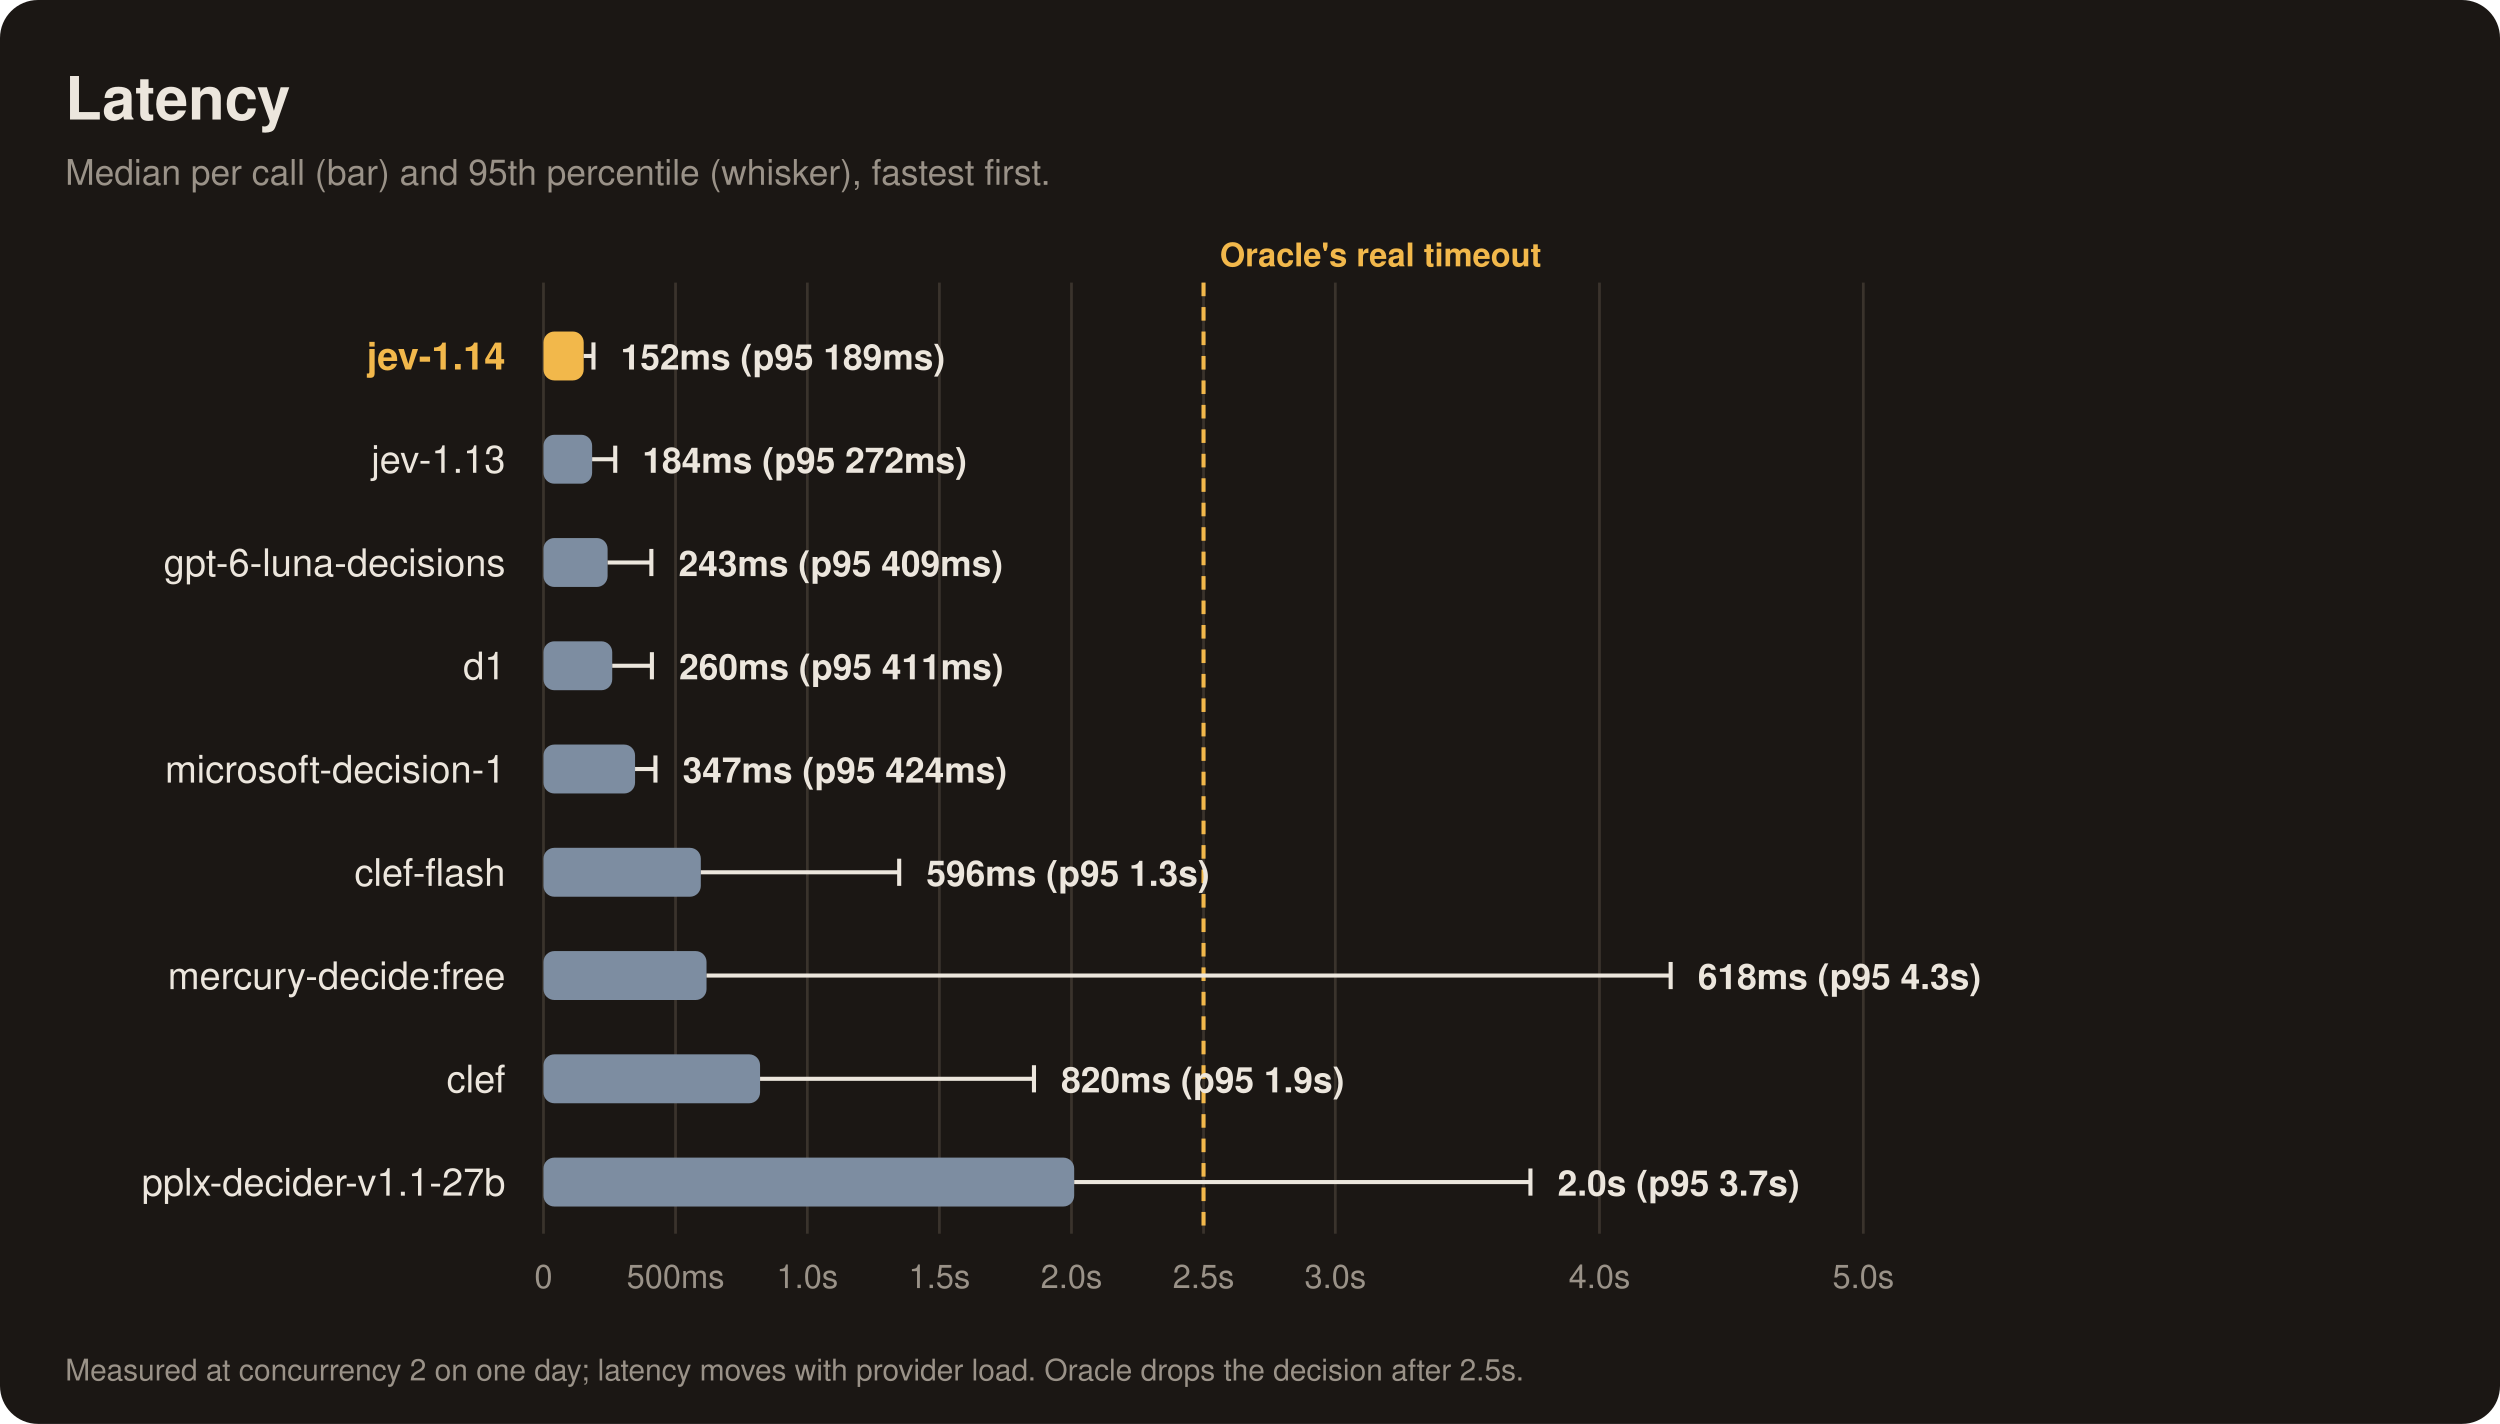
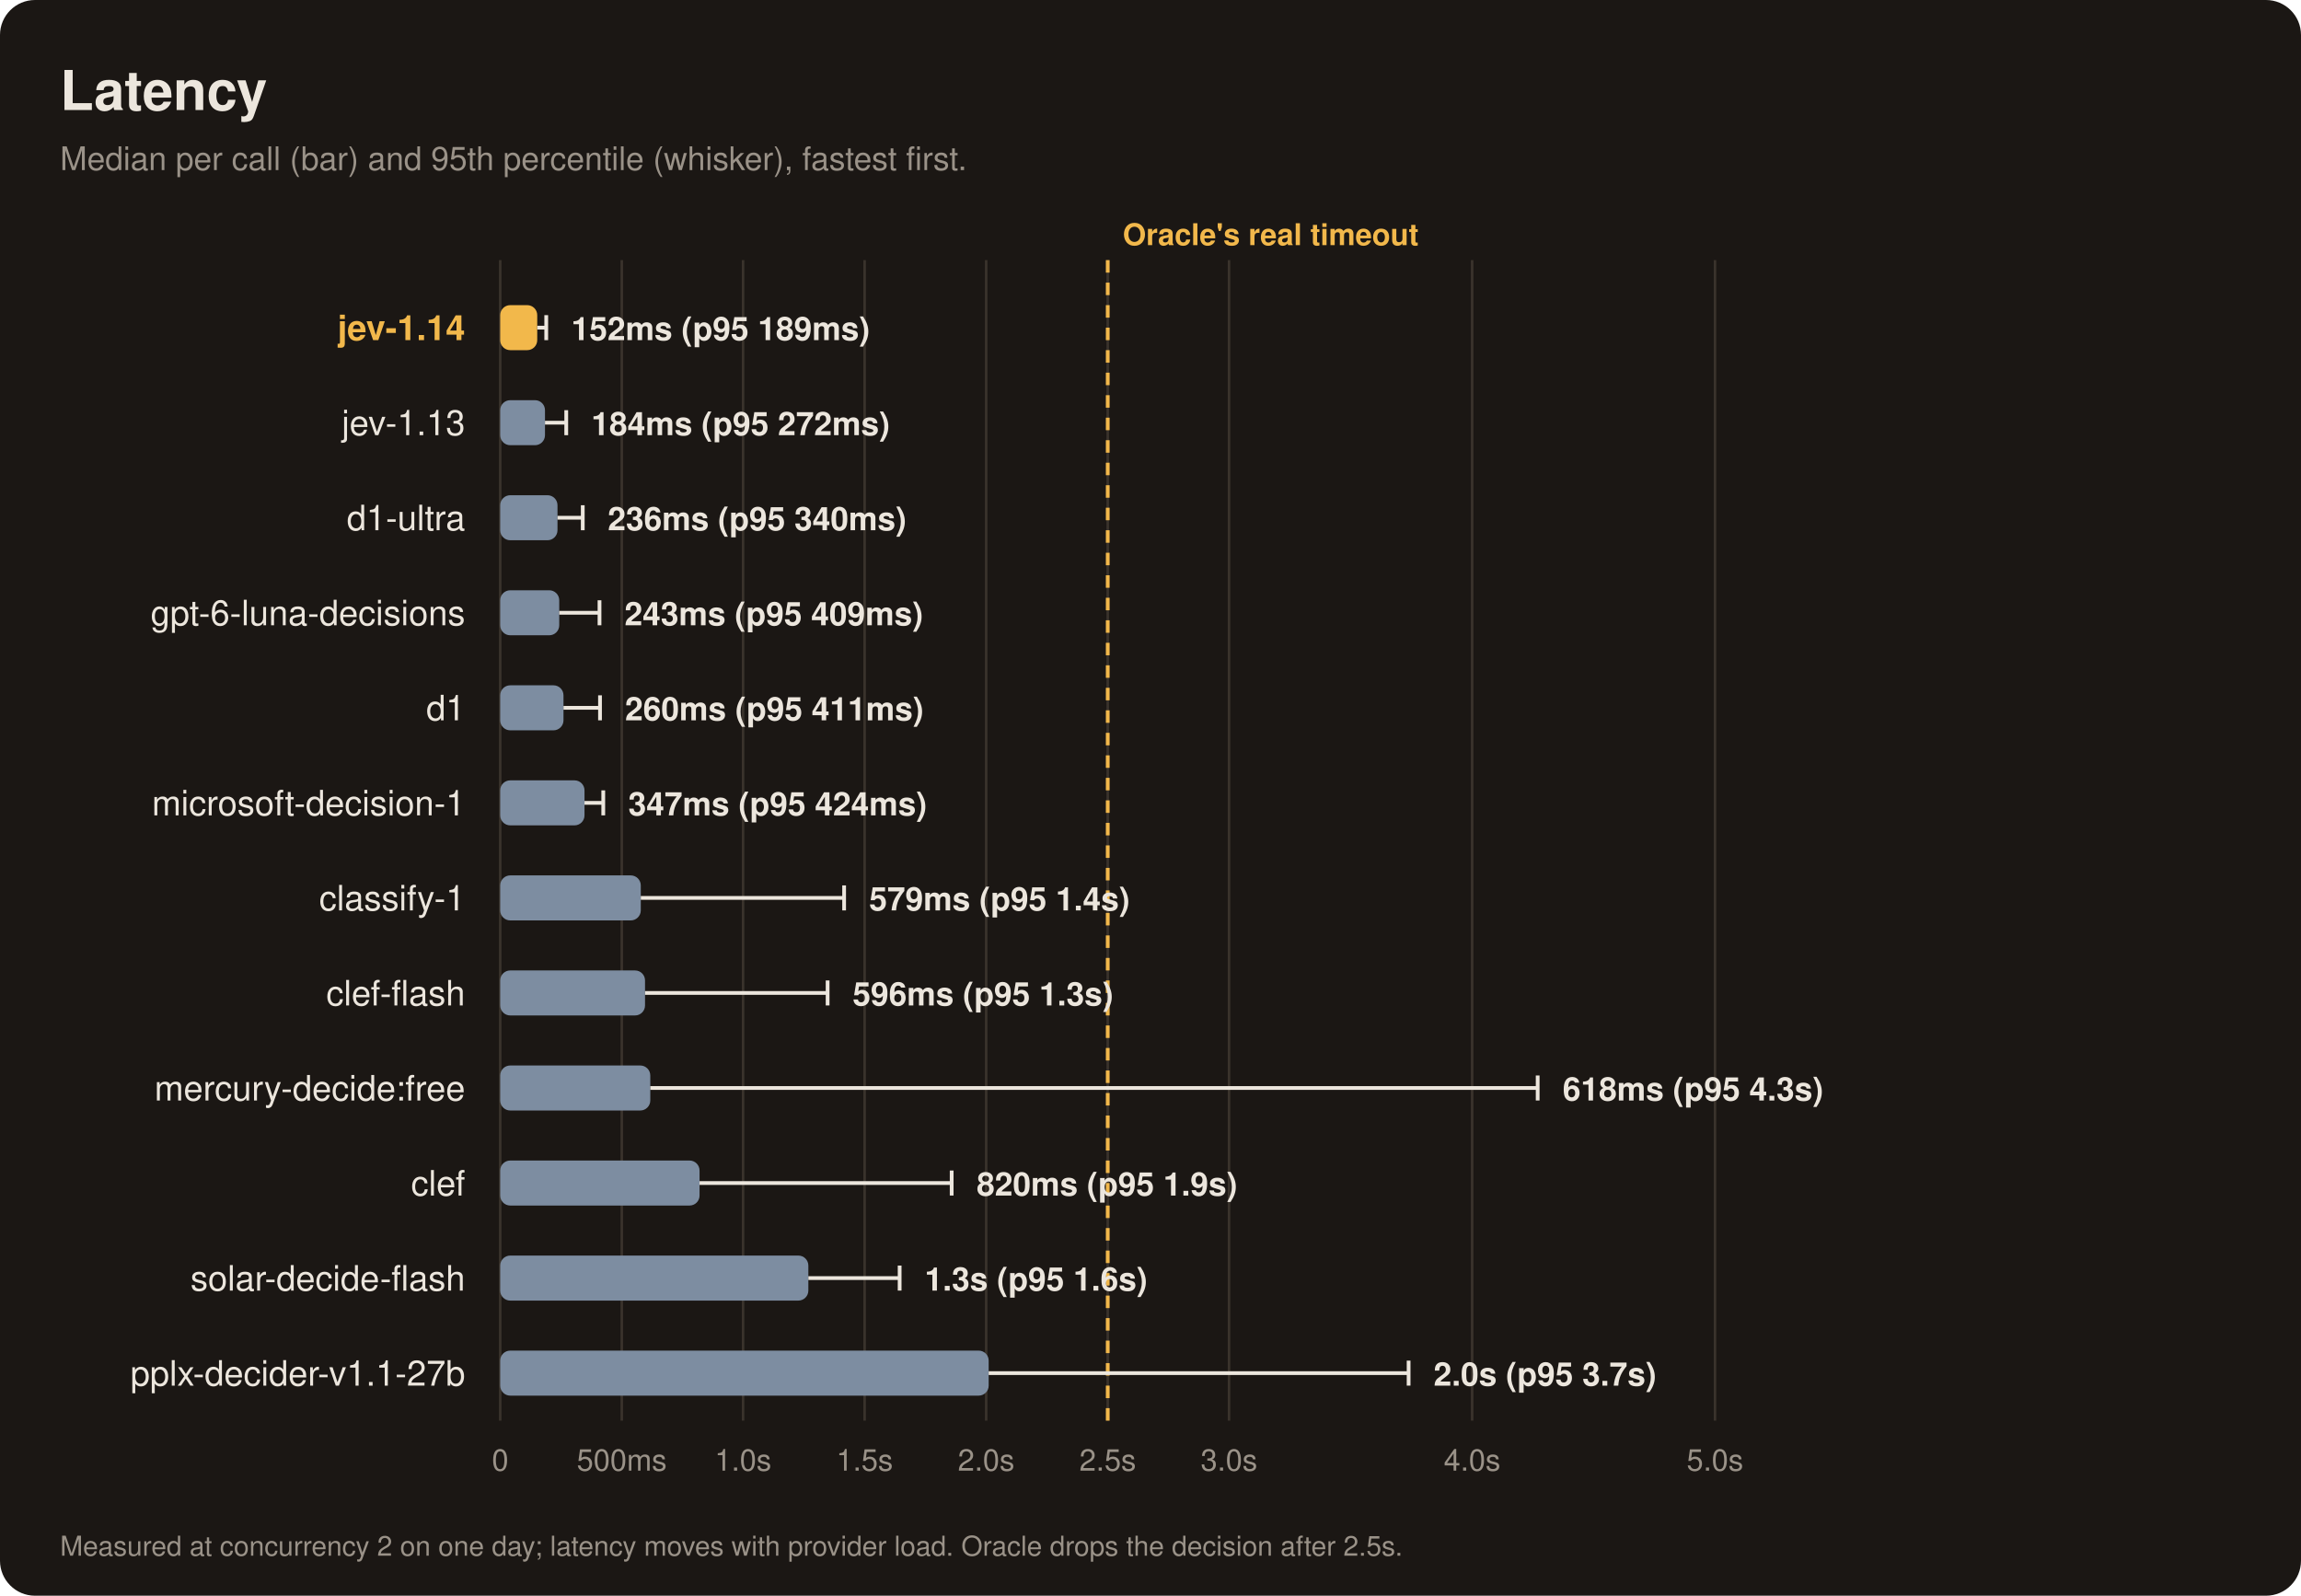
- <svg xmlns="http://www.w3.org/2000/svg" viewBox="0 0 920 524" width="920" role="img" aria-label="Latency" font-family="-apple-system,BlinkMacSystemFont,'Segoe UI',Helvetica,Arial,sans-serif">
-   <rect width="920" height="524" rx="14" fill="#1b1714" />
+ <svg xmlns="http://www.w3.org/2000/svg" viewBox="0 0 920 638" width="920" role="img" aria-label="Latency" font-family="-apple-system,BlinkMacSystemFont,'Segoe UI',Helvetica,Arial,sans-serif">
+   <rect width="920" height="638" rx="14" fill="#1b1714" />
  <text x="24.0" y="44.0" font-size="22" font-weight="700" fill="#ece6dd" text-anchor="start">Latency</text>
  <text x="24.0" y="68.0" font-size="13" font-weight="400" fill="#9a9288" text-anchor="start">Median per call (bar) and 95th percentile (whisker), fastest first.</text>
-   <line x1="200.0" y1="104.0" x2="200.0" y2="454.0" stroke="#3a332c" stroke-width="1.0" />
-   <text x="200.0" y="474.0" font-size="12" font-weight="400" fill="#9a9288" text-anchor="middle">0</text>
-   <line x1="248.6" y1="104.0" x2="248.6" y2="454.0" stroke="#3a332c" stroke-width="1.0" />
-   <text x="248.6" y="474.0" font-size="12" font-weight="400" fill="#9a9288" text-anchor="middle">500ms</text>
-   <line x1="297.1" y1="104.0" x2="297.1" y2="454.0" stroke="#3a332c" stroke-width="1.0" />
-   <text x="297.1" y="474.0" font-size="12" font-weight="400" fill="#9a9288" text-anchor="middle">1.0s</text>
-   <line x1="345.7" y1="104.0" x2="345.7" y2="454.0" stroke="#3a332c" stroke-width="1.0" />
-   <text x="345.7" y="474.0" font-size="12" font-weight="400" fill="#9a9288" text-anchor="middle">1.5s</text>
-   <line x1="394.3" y1="104.0" x2="394.3" y2="454.0" stroke="#3a332c" stroke-width="1.0" />
-   <text x="394.3" y="474.0" font-size="12" font-weight="400" fill="#9a9288" text-anchor="middle">2.0s</text>
-   <line x1="442.9" y1="104.0" x2="442.9" y2="454.0" stroke="#3a332c" stroke-width="1.0" />
-   <text x="442.9" y="474.0" font-size="12" font-weight="400" fill="#9a9288" text-anchor="middle">2.5s</text>
-   <line x1="491.4" y1="104.0" x2="491.4" y2="454.0" stroke="#3a332c" stroke-width="1.0" />
-   <text x="491.4" y="474.0" font-size="12" font-weight="400" fill="#9a9288" text-anchor="middle">3.0s</text>
-   <line x1="588.6" y1="104.0" x2="588.6" y2="454.0" stroke="#3a332c" stroke-width="1.0" />
-   <text x="588.6" y="474.0" font-size="12" font-weight="400" fill="#9a9288" text-anchor="middle">4.0s</text>
-   <line x1="685.7" y1="104.0" x2="685.7" y2="454.0" stroke="#3a332c" stroke-width="1.0" />
-   <text x="685.7" y="474.0" font-size="12" font-weight="400" fill="#9a9288" text-anchor="middle">5.0s</text>
-   <line x1="442.9" y1="104.0" x2="442.9" y2="454.0" stroke="#f2b84b" stroke-width="1.5" stroke-dasharray="5 4" />
+   <line x1="200.0" y1="104.0" x2="200.0" y2="568.0" stroke="#3a332c" stroke-width="1.0" />
+   <text x="200.0" y="588.0" font-size="12" font-weight="400" fill="#9a9288" text-anchor="middle">0</text>
+   <line x1="248.6" y1="104.0" x2="248.6" y2="568.0" stroke="#3a332c" stroke-width="1.0" />
+   <text x="248.6" y="588.0" font-size="12" font-weight="400" fill="#9a9288" text-anchor="middle">500ms</text>
+   <line x1="297.1" y1="104.0" x2="297.1" y2="568.0" stroke="#3a332c" stroke-width="1.0" />
+   <text x="297.1" y="588.0" font-size="12" font-weight="400" fill="#9a9288" text-anchor="middle">1.0s</text>
+   <line x1="345.7" y1="104.0" x2="345.7" y2="568.0" stroke="#3a332c" stroke-width="1.0" />
+   <text x="345.7" y="588.0" font-size="12" font-weight="400" fill="#9a9288" text-anchor="middle">1.5s</text>
+   <line x1="394.3" y1="104.0" x2="394.3" y2="568.0" stroke="#3a332c" stroke-width="1.0" />
+   <text x="394.3" y="588.0" font-size="12" font-weight="400" fill="#9a9288" text-anchor="middle">2.0s</text>
+   <line x1="442.9" y1="104.0" x2="442.9" y2="568.0" stroke="#3a332c" stroke-width="1.0" />
+   <text x="442.9" y="588.0" font-size="12" font-weight="400" fill="#9a9288" text-anchor="middle">2.5s</text>
+   <line x1="491.4" y1="104.0" x2="491.4" y2="568.0" stroke="#3a332c" stroke-width="1.0" />
+   <text x="491.4" y="588.0" font-size="12" font-weight="400" fill="#9a9288" text-anchor="middle">3.0s</text>
+   <line x1="588.6" y1="104.0" x2="588.6" y2="568.0" stroke="#3a332c" stroke-width="1.0" />
+   <text x="588.6" y="588.0" font-size="12" font-weight="400" fill="#9a9288" text-anchor="middle">4.0s</text>
+   <line x1="685.7" y1="104.0" x2="685.7" y2="568.0" stroke="#3a332c" stroke-width="1.0" />
+   <text x="685.7" y="588.0" font-size="12" font-weight="400" fill="#9a9288" text-anchor="middle">5.0s</text>
+   <line x1="442.9" y1="104.0" x2="442.9" y2="568.0" stroke="#f2b84b" stroke-width="1.5" stroke-dasharray="5 4" />
  <text x="448.9" y="98.0" font-size="12" font-weight="600" fill="#f2b84b" text-anchor="start">Oracle's real timeout</text>
  <text x="186.0" y="136.0" font-size="14" font-weight="700" fill="#f2b84b" text-anchor="end">jev-1.14</text>
  <rect x="200.0" y="122.0" width="14.8" height="18.0" rx="4.0" fill="#f2b84b" />
  <line x1="214.8" y1="131.0" x2="218.4" y2="131.0" stroke="#ece6dd" stroke-width="1.5" />
  <line x1="218.4" y1="126.0" x2="218.4" y2="136.0" stroke="#ece6dd" stroke-width="1.5" />
  <text x="228.4" y="136.0" font-size="13" font-weight="600" fill="#ece6dd" text-anchor="start">152ms  (p95 189ms)</text>
  <text x="186.0" y="174.0" font-size="14" font-weight="500" fill="#ece6dd" text-anchor="end">jev-1.13</text>
  <rect x="200.0" y="160.0" width="17.9" height="18.0" rx="4.0" fill="#7d8da1" />
  <line x1="217.9" y1="169.0" x2="226.4" y2="169.0" stroke="#ece6dd" stroke-width="1.5" />
  <line x1="226.4" y1="164.0" x2="226.4" y2="174.0" stroke="#ece6dd" stroke-width="1.5" />
  <text x="236.4" y="174.0" font-size="13" font-weight="600" fill="#ece6dd" text-anchor="start">184ms  (p95 272ms)</text>
-   <text x="186.0" y="212.0" font-size="14" font-weight="500" fill="#ece6dd" text-anchor="end">gpt-6-luna-decisions</text>
-   <rect x="200.0" y="198.0" width="23.6" height="18.0" rx="4.0" fill="#7d8da1" />
-   <line x1="223.6" y1="207.0" x2="239.7" y2="207.0" stroke="#ece6dd" stroke-width="1.5" />
-   <line x1="239.7" y1="202.0" x2="239.7" y2="212.0" stroke="#ece6dd" stroke-width="1.5" />
-   <text x="249.7" y="212.0" font-size="13" font-weight="600" fill="#ece6dd" text-anchor="start">243ms  (p95 409ms)</text>
-   <text x="186.0" y="250.0" font-size="14" font-weight="500" fill="#ece6dd" text-anchor="end">d1</text>
-   <rect x="200.0" y="236.0" width="25.3" height="18.0" rx="4.0" fill="#7d8da1" />
-   <line x1="225.3" y1="245.0" x2="239.9" y2="245.0" stroke="#ece6dd" stroke-width="1.5" />
-   <line x1="239.9" y1="240.0" x2="239.9" y2="250.0" stroke="#ece6dd" stroke-width="1.5" />
-   <text x="249.9" y="250.0" font-size="13" font-weight="600" fill="#ece6dd" text-anchor="start">260ms  (p95 411ms)</text>
-   <text x="186.0" y="288.0" font-size="14" font-weight="500" fill="#ece6dd" text-anchor="end">microsoft-decision-1</text>
-   <rect x="200.0" y="274.0" width="33.7" height="18.0" rx="4.0" fill="#7d8da1" />
-   <line x1="233.7" y1="283.0" x2="241.2" y2="283.0" stroke="#ece6dd" stroke-width="1.5" />
-   <line x1="241.2" y1="278.0" x2="241.2" y2="288.0" stroke="#ece6dd" stroke-width="1.5" />
-   <text x="251.2" y="288.0" font-size="13" font-weight="600" fill="#ece6dd" text-anchor="start">347ms  (p95 424ms)</text>
-   <text x="186.0" y="326.0" font-size="14" font-weight="500" fill="#ece6dd" text-anchor="end">clef-flash</text>
-   <rect x="200.0" y="312.0" width="57.9" height="18.0" rx="4.0" fill="#7d8da1" />
-   <line x1="257.9" y1="321.0" x2="330.9" y2="321.0" stroke="#ece6dd" stroke-width="1.5" />
-   <line x1="330.9" y1="316.0" x2="330.9" y2="326.0" stroke="#ece6dd" stroke-width="1.5" />
-   <text x="340.9" y="326.0" font-size="13" font-weight="600" fill="#ece6dd" text-anchor="start">596ms  (p95 1.3s)</text>
-   <text x="186.0" y="364.0" font-size="14" font-weight="500" fill="#ece6dd" text-anchor="end">mercury-decide:free</text>
-   <rect x="200.0" y="350.0" width="60.0" height="18.0" rx="4.0" fill="#7d8da1" />
-   <line x1="260.0" y1="359.0" x2="614.8" y2="359.0" stroke="#ece6dd" stroke-width="1.5" />
-   <line x1="614.8" y1="354.0" x2="614.8" y2="364.0" stroke="#ece6dd" stroke-width="1.5" />
-   <text x="624.8" y="364.0" font-size="13" font-weight="600" fill="#ece6dd" text-anchor="start">618ms  (p95 4.3s)</text>
-   <text x="186.0" y="402.0" font-size="14" font-weight="500" fill="#ece6dd" text-anchor="end">clef</text>
-   <rect x="200.0" y="388.0" width="79.7" height="18.0" rx="4.0" fill="#7d8da1" />
-   <line x1="279.7" y1="397.0" x2="380.5" y2="397.0" stroke="#ece6dd" stroke-width="1.5" />
-   <line x1="380.5" y1="392.0" x2="380.5" y2="402.0" stroke="#ece6dd" stroke-width="1.5" />
-   <text x="390.5" y="402.0" font-size="13" font-weight="600" fill="#ece6dd" text-anchor="start">820ms  (p95 1.9s)</text>
-   <text x="186.0" y="440.0" font-size="14" font-weight="500" fill="#ece6dd" text-anchor="end">pplx-decider-v1.1-27b</text>
-   <rect x="200.0" y="426.0" width="195.3" height="18.0" rx="4.0" fill="#7d8da1" />
-   <line x1="395.3" y1="435.0" x2="563.2" y2="435.0" stroke="#ece6dd" stroke-width="1.5" />
-   <line x1="563.2" y1="430.0" x2="563.2" y2="440.0" stroke="#ece6dd" stroke-width="1.5" />
-   <text x="573.2" y="440.0" font-size="13" font-weight="600" fill="#ece6dd" text-anchor="start">2.0s  (p95 3.7s)</text>
-   <text x="24.0" y="508.0" font-size="11" font-weight="400" fill="#9a9288" text-anchor="start">Measured at concurrency 2 on one day; latency moves with provider load. Oracle drops the decision after 2.5s.</text>
+   <text x="186.0" y="212.0" font-size="14" font-weight="500" fill="#ece6dd" text-anchor="end">d1-ultra</text>
+   <rect x="200.0" y="198.0" width="22.9" height="18.0" rx="4.0" fill="#7d8da1" />
+   <line x1="222.9" y1="207.0" x2="233.0" y2="207.0" stroke="#ece6dd" stroke-width="1.5" />
+   <line x1="233.0" y1="202.0" x2="233.0" y2="212.0" stroke="#ece6dd" stroke-width="1.5" />
+   <text x="243.0" y="212.0" font-size="13" font-weight="600" fill="#ece6dd" text-anchor="start">236ms  (p95 340ms)</text>
+   <text x="186.0" y="250.0" font-size="14" font-weight="500" fill="#ece6dd" text-anchor="end">gpt-6-luna-decisions</text>
+   <rect x="200.0" y="236.0" width="23.6" height="18.0" rx="4.0" fill="#7d8da1" />
+   <line x1="223.6" y1="245.0" x2="239.7" y2="245.0" stroke="#ece6dd" stroke-width="1.5" />
+   <line x1="239.7" y1="240.0" x2="239.7" y2="250.0" stroke="#ece6dd" stroke-width="1.5" />
+   <text x="249.7" y="250.0" font-size="13" font-weight="600" fill="#ece6dd" text-anchor="start">243ms  (p95 409ms)</text>
+   <text x="186.0" y="288.0" font-size="14" font-weight="500" fill="#ece6dd" text-anchor="end">d1</text>
+   <rect x="200.0" y="274.0" width="25.3" height="18.0" rx="4.0" fill="#7d8da1" />
+   <line x1="225.3" y1="283.0" x2="239.9" y2="283.0" stroke="#ece6dd" stroke-width="1.5" />
+   <line x1="239.9" y1="278.0" x2="239.9" y2="288.0" stroke="#ece6dd" stroke-width="1.5" />
+   <text x="249.9" y="288.0" font-size="13" font-weight="600" fill="#ece6dd" text-anchor="start">260ms  (p95 411ms)</text>
+   <text x="186.0" y="326.0" font-size="14" font-weight="500" fill="#ece6dd" text-anchor="end">microsoft-decision-1</text>
+   <rect x="200.0" y="312.0" width="33.7" height="18.0" rx="4.0" fill="#7d8da1" />
+   <line x1="233.7" y1="321.0" x2="241.2" y2="321.0" stroke="#ece6dd" stroke-width="1.5" />
+   <line x1="241.2" y1="316.0" x2="241.2" y2="326.0" stroke="#ece6dd" stroke-width="1.5" />
+   <text x="251.2" y="326.0" font-size="13" font-weight="600" fill="#ece6dd" text-anchor="start">347ms  (p95 424ms)</text>
+   <text x="186.0" y="364.0" font-size="14" font-weight="500" fill="#ece6dd" text-anchor="end">classify-1</text>
+   <rect x="200.0" y="350.0" width="56.2" height="18.0" rx="4.0" fill="#7d8da1" />
+   <line x1="256.2" y1="359.0" x2="337.5" y2="359.0" stroke="#ece6dd" stroke-width="1.5" />
+   <line x1="337.5" y1="354.0" x2="337.5" y2="364.0" stroke="#ece6dd" stroke-width="1.5" />
+   <text x="347.5" y="364.0" font-size="13" font-weight="600" fill="#ece6dd" text-anchor="start">579ms  (p95 1.4s)</text>
+   <text x="186.0" y="402.0" font-size="14" font-weight="500" fill="#ece6dd" text-anchor="end">clef-flash</text>
+   <rect x="200.0" y="388.0" width="57.9" height="18.0" rx="4.0" fill="#7d8da1" />
+   <line x1="257.9" y1="397.0" x2="330.9" y2="397.0" stroke="#ece6dd" stroke-width="1.5" />
+   <line x1="330.9" y1="392.0" x2="330.9" y2="402.0" stroke="#ece6dd" stroke-width="1.5" />
+   <text x="340.9" y="402.0" font-size="13" font-weight="600" fill="#ece6dd" text-anchor="start">596ms  (p95 1.3s)</text>
+   <text x="186.0" y="440.0" font-size="14" font-weight="500" fill="#ece6dd" text-anchor="end">mercury-decide:free</text>
+   <rect x="200.0" y="426.0" width="60.0" height="18.0" rx="4.0" fill="#7d8da1" />
+   <line x1="260.0" y1="435.0" x2="614.8" y2="435.0" stroke="#ece6dd" stroke-width="1.5" />
+   <line x1="614.8" y1="430.0" x2="614.8" y2="440.0" stroke="#ece6dd" stroke-width="1.5" />
+   <text x="624.8" y="440.0" font-size="13" font-weight="600" fill="#ece6dd" text-anchor="start">618ms  (p95 4.3s)</text>
+   <text x="186.0" y="478.0" font-size="14" font-weight="500" fill="#ece6dd" text-anchor="end">clef</text>
+   <rect x="200.0" y="464.0" width="79.7" height="18.0" rx="4.0" fill="#7d8da1" />
+   <line x1="279.7" y1="473.0" x2="380.5" y2="473.0" stroke="#ece6dd" stroke-width="1.5" />
+   <line x1="380.5" y1="468.0" x2="380.5" y2="478.0" stroke="#ece6dd" stroke-width="1.5" />
+   <text x="390.5" y="478.0" font-size="13" font-weight="600" fill="#ece6dd" text-anchor="start">820ms  (p95 1.9s)</text>
+   <text x="186.0" y="516.0" font-size="14" font-weight="500" fill="#ece6dd" text-anchor="end">solar-decide-flash</text>
+   <rect x="200.0" y="502.0" width="123.2" height="18.0" rx="4.0" fill="#7d8da1" />
+   <line x1="323.2" y1="511.0" x2="359.7" y2="511.0" stroke="#ece6dd" stroke-width="1.5" />
+   <line x1="359.7" y1="506.0" x2="359.7" y2="516.0" stroke="#ece6dd" stroke-width="1.5" />
+   <text x="369.7" y="516.0" font-size="13" font-weight="600" fill="#ece6dd" text-anchor="start">1.3s  (p95 1.6s)</text>
+   <text x="186.0" y="554.0" font-size="14" font-weight="500" fill="#ece6dd" text-anchor="end">pplx-decider-v1.1-27b</text>
+   <rect x="200.0" y="540.0" width="195.3" height="18.0" rx="4.0" fill="#7d8da1" />
+   <line x1="395.3" y1="549.0" x2="563.2" y2="549.0" stroke="#ece6dd" stroke-width="1.5" />
+   <line x1="563.2" y1="544.0" x2="563.2" y2="554.0" stroke="#ece6dd" stroke-width="1.5" />
+   <text x="573.2" y="554.0" font-size="13" font-weight="600" fill="#ece6dd" text-anchor="start">2.0s  (p95 3.7s)</text>
+   <text x="24.0" y="622.0" font-size="11" font-weight="400" fill="#9a9288" text-anchor="start">Measured at concurrency 2 on one day; latency moves with provider load. Oracle drops the decision after 2.5s.</text>
</svg>
